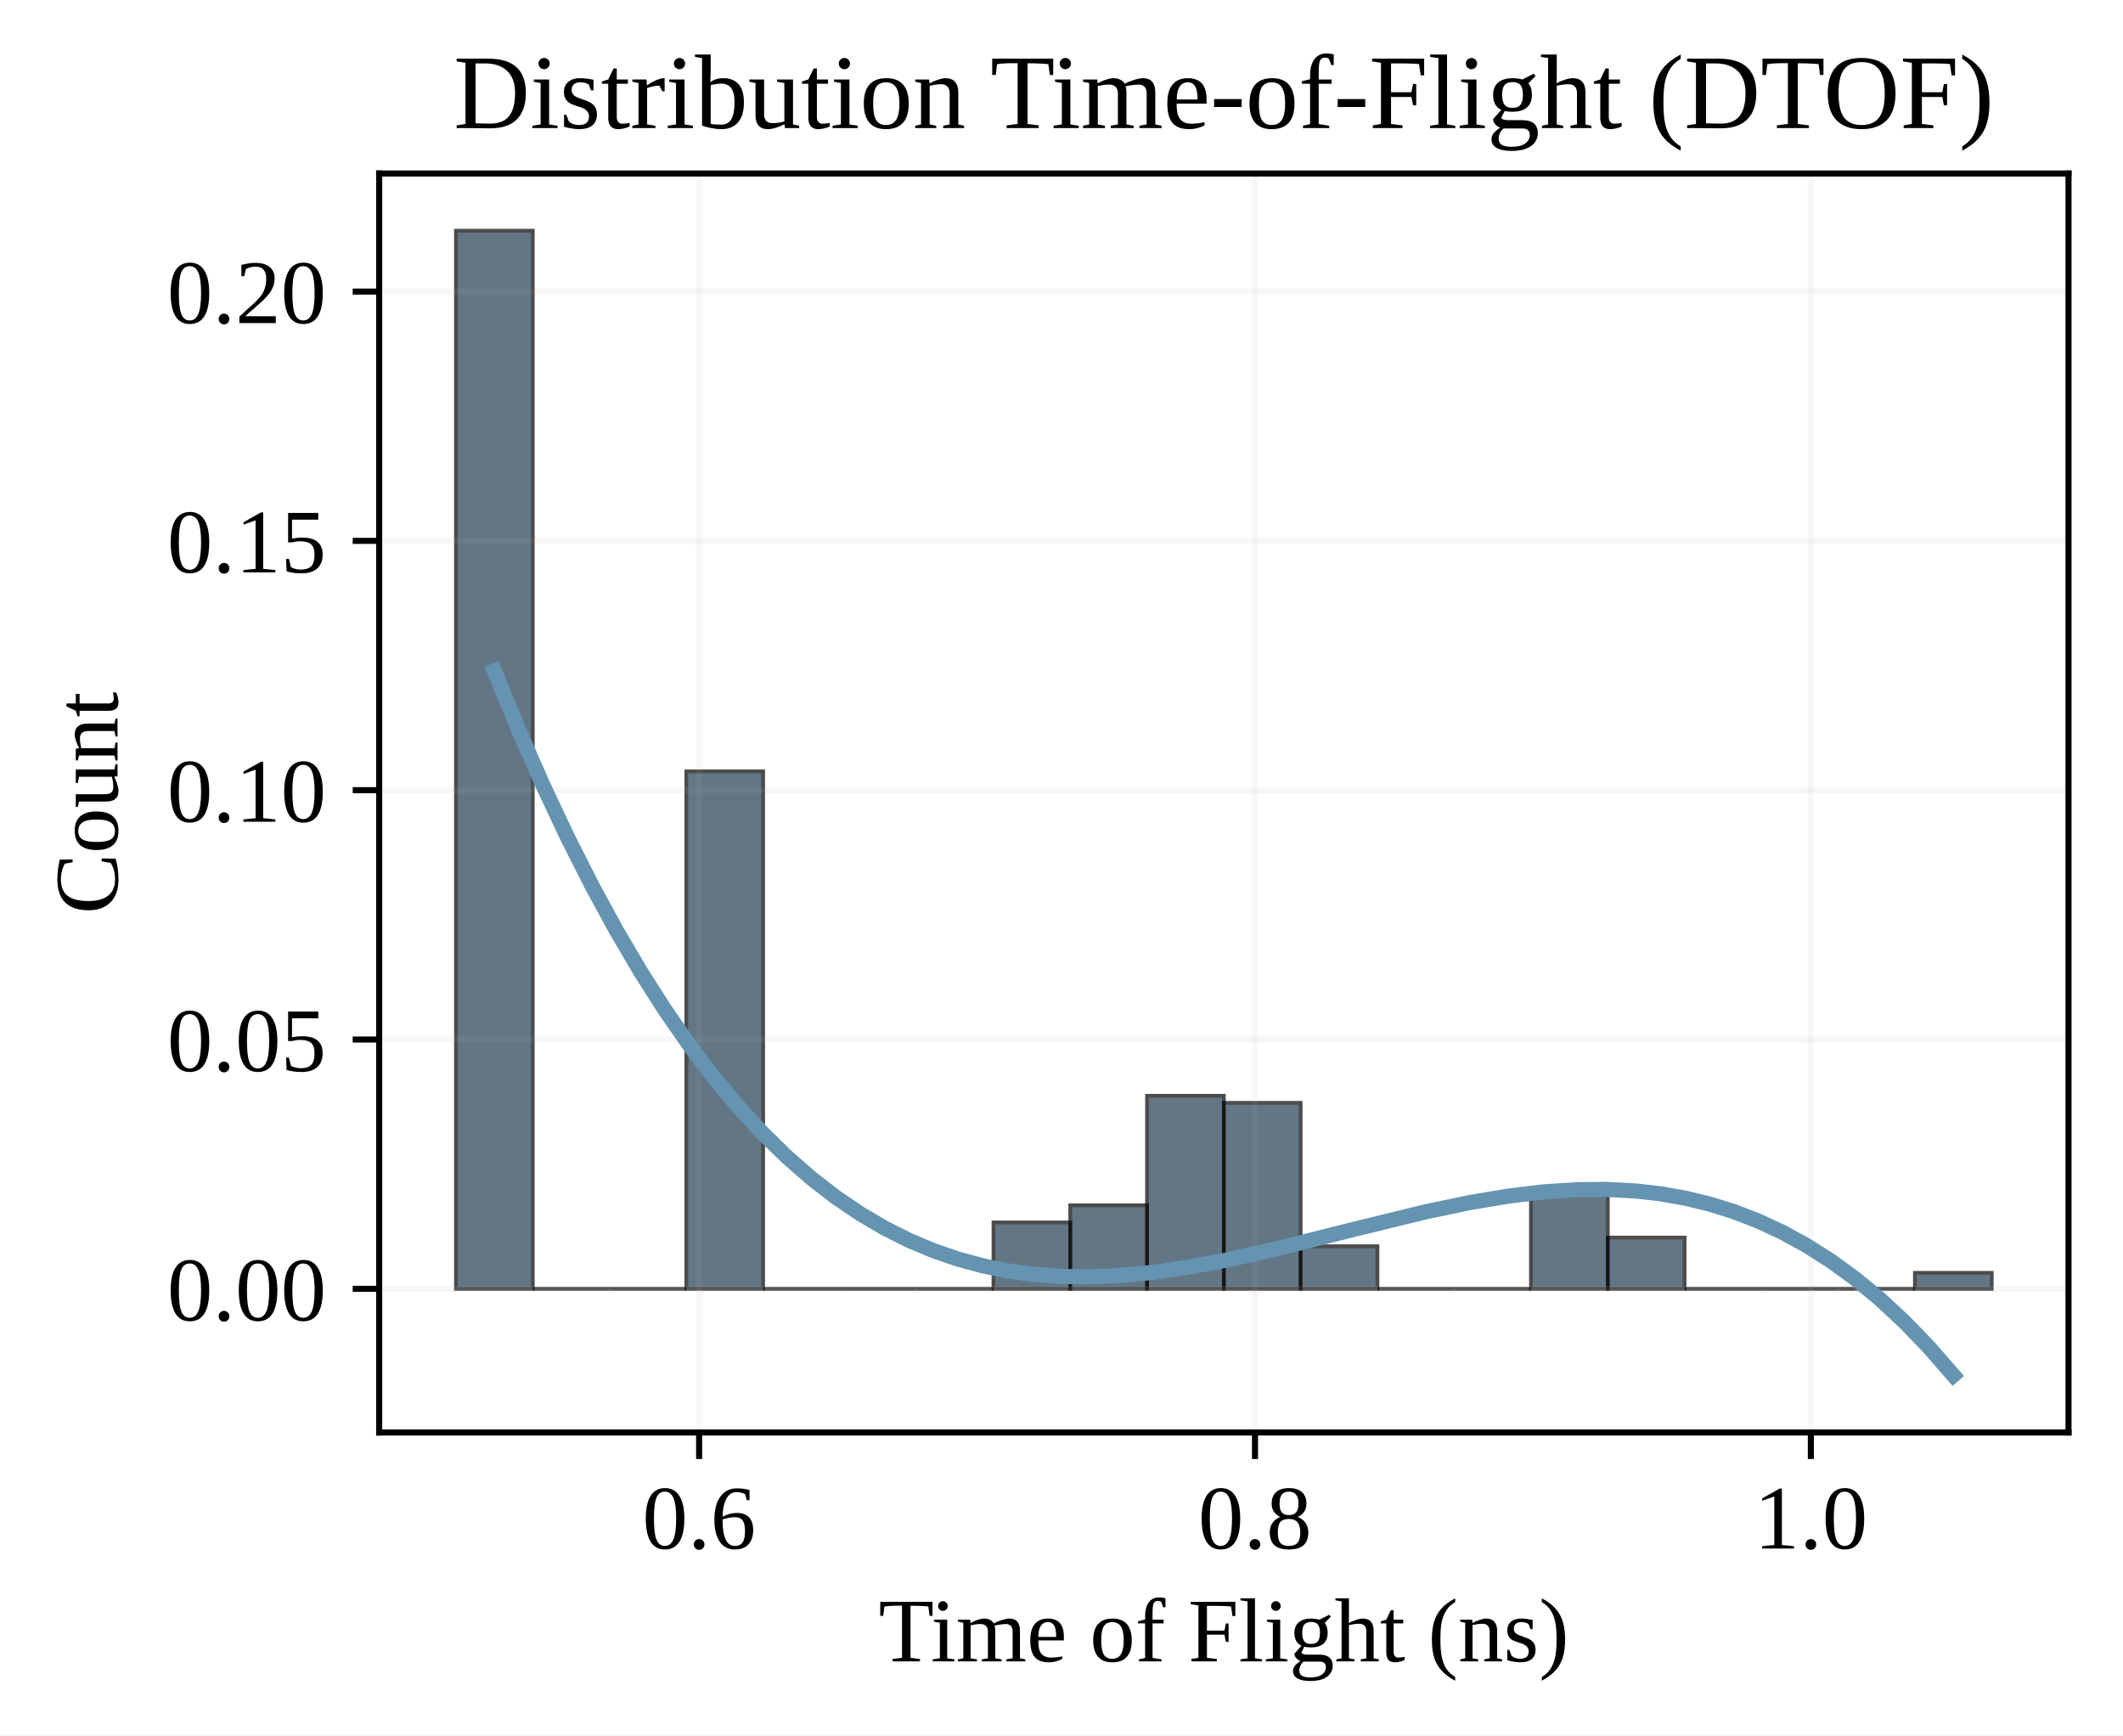
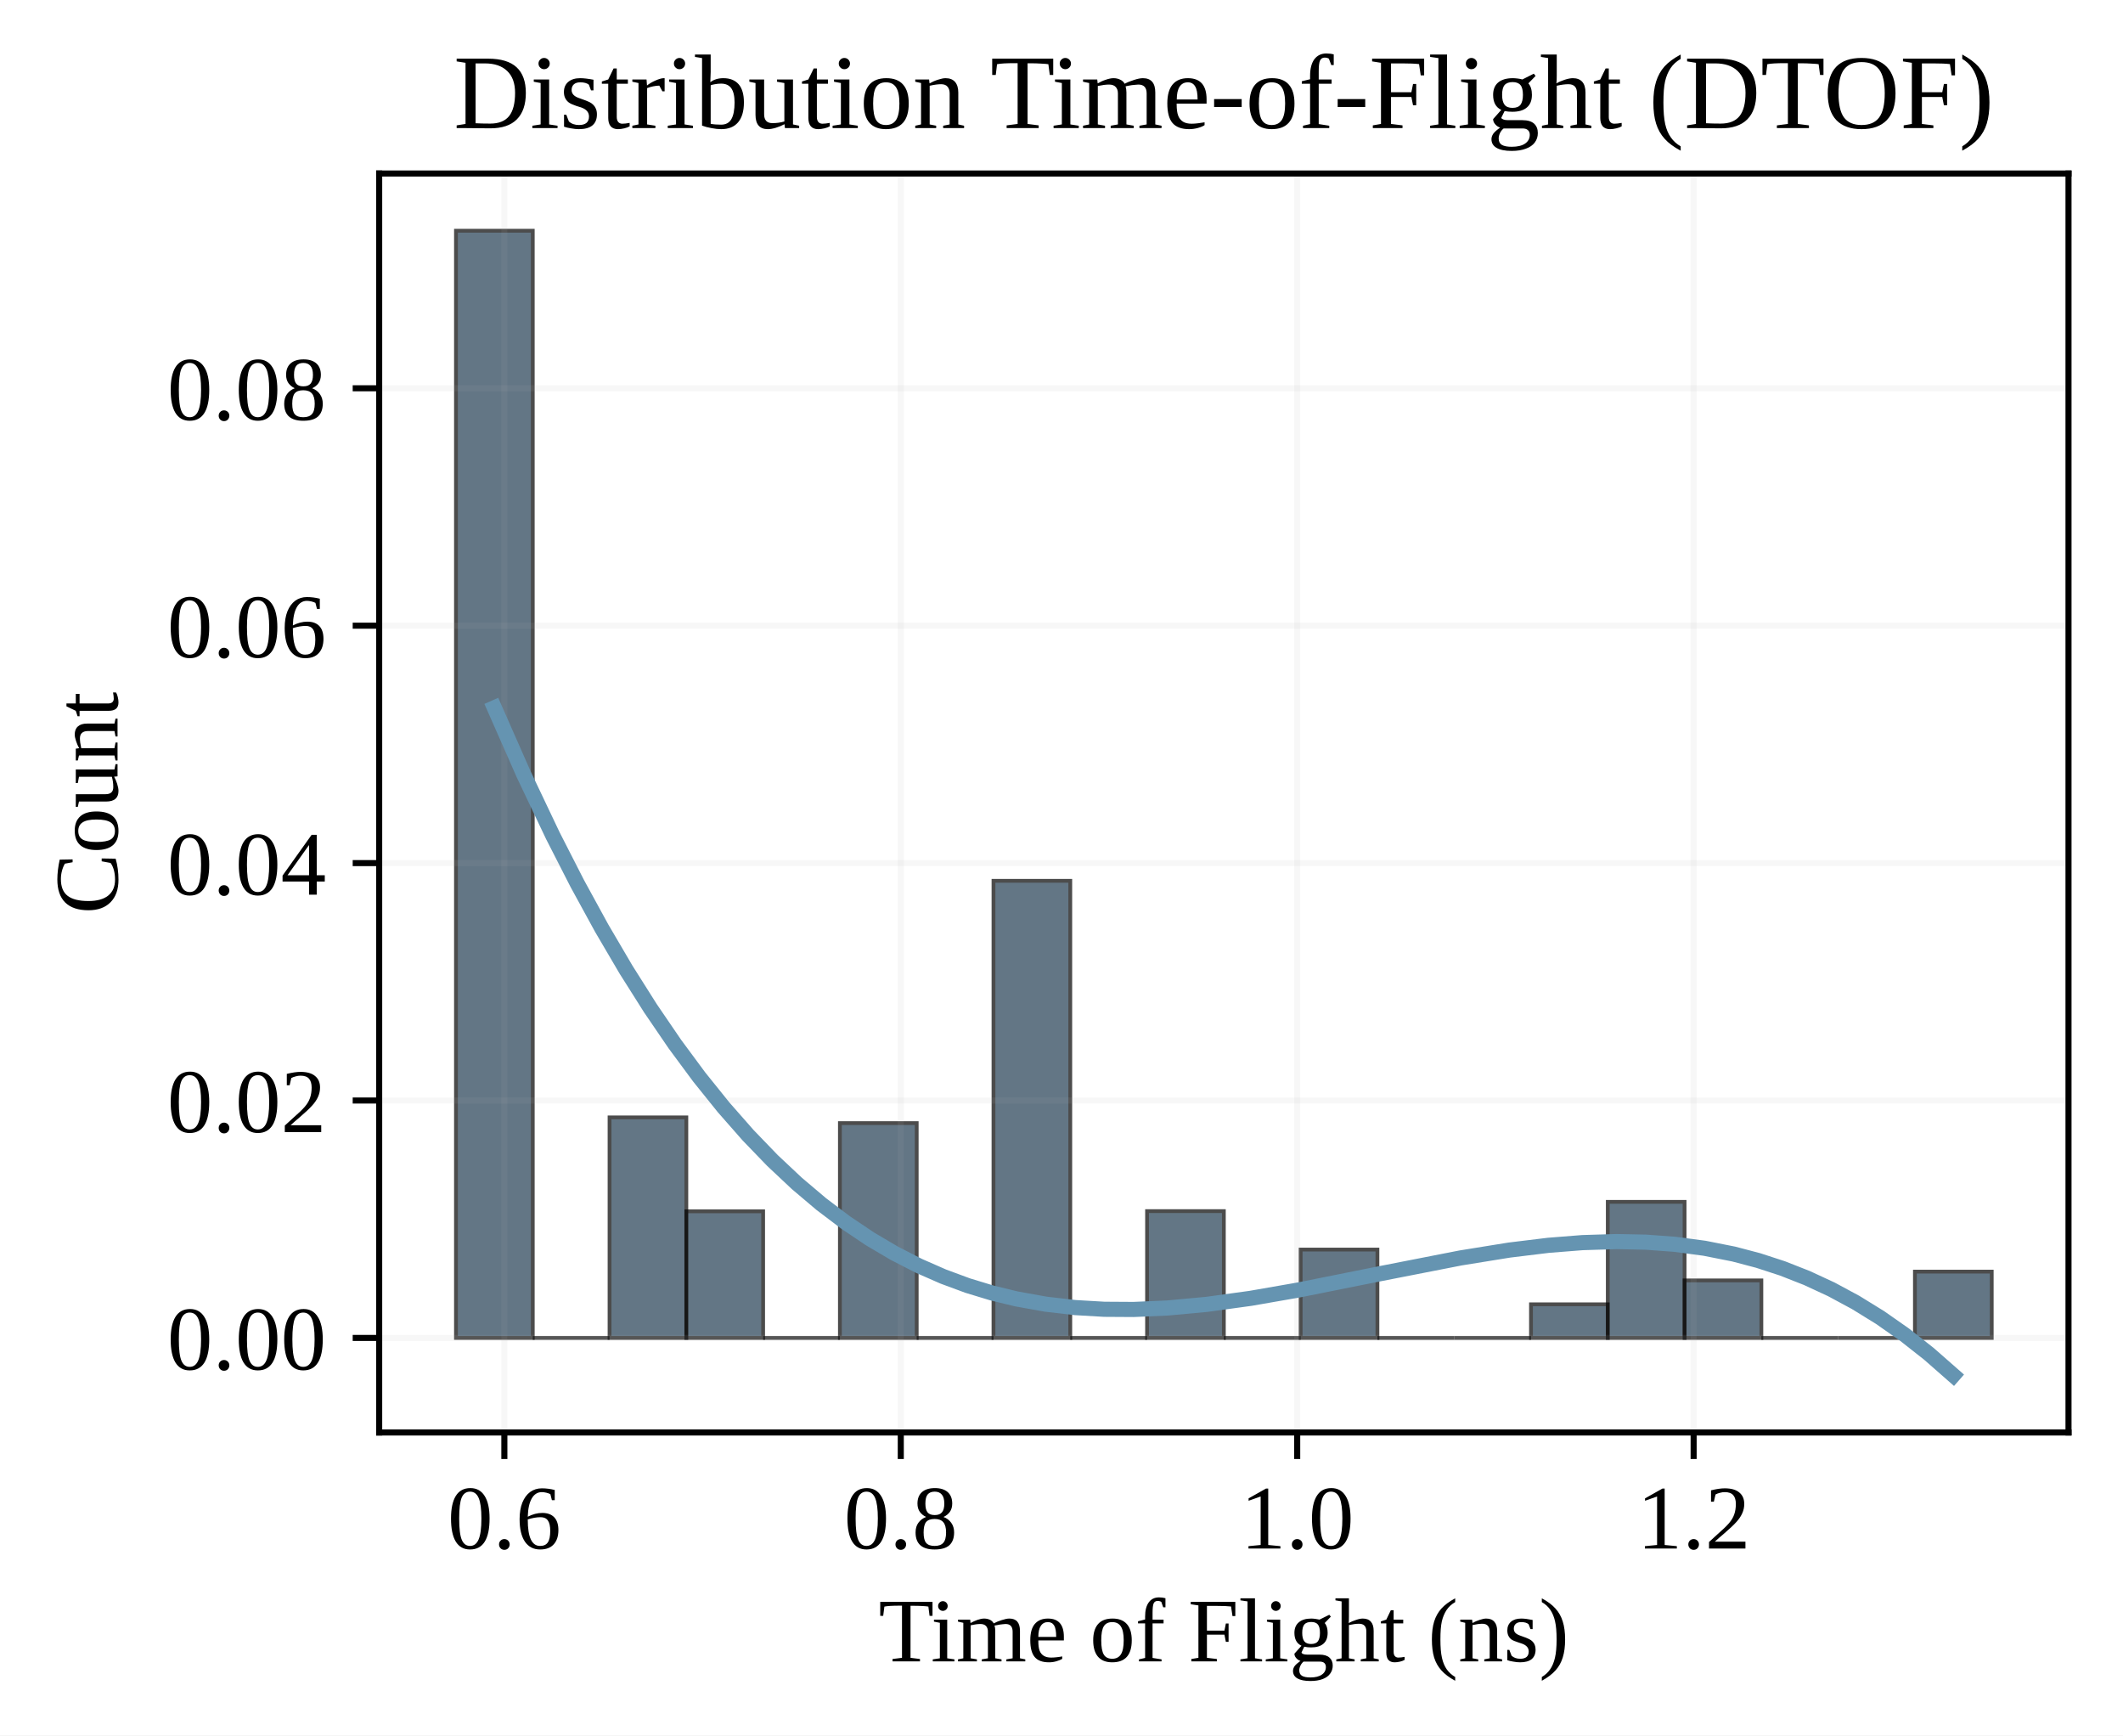
<svg xmlns="http://www.w3.org/2000/svg" xmlns:xlink="http://www.w3.org/1999/xlink" width="280.499pt" height="229.262pt" viewBox="0 0 280.499 229.262" version="1.1">
  <defs>
    <style type="text/css">*{stroke-linejoin: round; stroke-linecap: butt}</style>
  </defs>
  <g id="figure_1">
    <g id="patch_1">
      <path d="M 0 229.262  L 280.499 229.262  L 280.499 0  L 0 0  z " style="fill: #ffffff" />
    </g>
    <g id="axes_1">
      <g id="patch_2">
        <path d="M 50.099 189.241  L 273.299 189.241  L 273.299 22.921  L 50.099 22.921  z " style="fill: #ffffff" />
      </g>
      <g id="patch_3">
-         <path d="M 60.245 170.263  L 70.39 170.263  L 70.39 30.481  L 60.245 30.481  z " clip-path="url(#pc55b64d7fb)" style="fill: #213c51; opacity: 0.7; stroke: #000000; stroke-width: 0.5; stroke-linejoin: miter" />
+         <path d="M 60.245 176.75  L 70.39 176.75  L 70.39 30.481  L 60.245 30.481  z " clip-path="url(#p711a093906)" style="fill: #213c51; opacity: 0.7; stroke: #000000; stroke-width: 0.5; stroke-linejoin: miter" />
      </g>
      <g id="patch_4">
-         <path d="M 70.39 170.263  L 80.536 170.263  L 80.536 170.263  L 70.39 170.263  z " clip-path="url(#pc55b64d7fb)" style="fill: #213c51; opacity: 0.7; stroke: #000000; stroke-width: 0.5; stroke-linejoin: miter" />
+         <path d="M 70.39 176.75  L 80.536 176.75  L 80.536 176.75  L 70.39 176.75  z " clip-path="url(#p711a093906)" style="fill: #213c51; opacity: 0.7; stroke: #000000; stroke-width: 0.5; stroke-linejoin: miter" />
      </g>
      <g id="patch_5">
-         <path d="M 80.536 170.263  L 90.681 170.263  L 90.681 170.263  L 80.536 170.263  z " clip-path="url(#pc55b64d7fb)" style="fill: #213c51; opacity: 0.7; stroke: #000000; stroke-width: 0.5; stroke-linejoin: miter" />
+         <path d="M 80.536 176.75  L 90.681 176.75  L 90.681 147.613  L 80.536 147.613  z " clip-path="url(#p711a093906)" style="fill: #213c51; opacity: 0.7; stroke: #000000; stroke-width: 0.5; stroke-linejoin: miter" />
      </g>
      <g id="patch_6">
-         <path d="M 90.681 170.263  L 100.827 170.263  L 100.827 101.902  L 90.681 101.902  z " clip-path="url(#pc55b64d7fb)" style="fill: #213c51; opacity: 0.7; stroke: #000000; stroke-width: 0.5; stroke-linejoin: miter" />
+         <path d="M 90.681 176.75  L 100.827 176.75  L 100.827 160.023  L 90.681 160.023  z " clip-path="url(#p711a093906)" style="fill: #213c51; opacity: 0.7; stroke: #000000; stroke-width: 0.5; stroke-linejoin: miter" />
      </g>
      <g id="patch_7">
-         <path d="M 100.827 170.263  L 110.972 170.263  L 110.972 170.263  L 100.827 170.263  z " clip-path="url(#pc55b64d7fb)" style="fill: #213c51; opacity: 0.7; stroke: #000000; stroke-width: 0.5; stroke-linejoin: miter" />
+         <path d="M 100.827 176.75  L 110.972 176.75  L 110.972 176.75  L 100.827 176.75  z " clip-path="url(#p711a093906)" style="fill: #213c51; opacity: 0.7; stroke: #000000; stroke-width: 0.5; stroke-linejoin: miter" />
      </g>
      <g id="patch_8">
-         <path d="M 110.972 170.263  L 121.118 170.263  L 121.118 170.263  L 110.972 170.263  z " clip-path="url(#pc55b64d7fb)" style="fill: #213c51; opacity: 0.7; stroke: #000000; stroke-width: 0.5; stroke-linejoin: miter" />
+         <path d="M 110.972 176.75  L 121.118 176.75  L 121.118 148.369  L 110.972 148.369  z " clip-path="url(#p711a093906)" style="fill: #213c51; opacity: 0.7; stroke: #000000; stroke-width: 0.5; stroke-linejoin: miter" />
      </g>
      <g id="patch_9">
-         <path d="M 121.118 170.263  L 131.263 170.263  L 131.263 170.263  L 121.118 170.263  z " clip-path="url(#pc55b64d7fb)" style="fill: #213c51; opacity: 0.7; stroke: #000000; stroke-width: 0.5; stroke-linejoin: miter" />
+         <path d="M 121.118 176.75  L 131.263 176.75  L 131.263 176.75  L 121.118 176.75  z " clip-path="url(#p711a093906)" style="fill: #213c51; opacity: 0.7; stroke: #000000; stroke-width: 0.5; stroke-linejoin: miter" />
      </g>
      <g id="patch_10">
-         <path d="M 131.263 170.263  L 141.408 170.263  L 141.408 161.492  L 131.263 161.492  z " clip-path="url(#pc55b64d7fb)" style="fill: #213c51; opacity: 0.7; stroke: #000000; stroke-width: 0.5; stroke-linejoin: miter" />
+         <path d="M 131.263 176.75  L 141.408 176.75  L 141.408 116.36  L 131.263 116.36  z " clip-path="url(#p711a093906)" style="fill: #213c51; opacity: 0.7; stroke: #000000; stroke-width: 0.5; stroke-linejoin: miter" />
      </g>
      <g id="patch_11">
-         <path d="M 141.408 170.263  L 151.554 170.263  L 151.554 159.225  L 141.408 159.225  z " clip-path="url(#pc55b64d7fb)" style="fill: #213c51; opacity: 0.7; stroke: #000000; stroke-width: 0.5; stroke-linejoin: miter" />
+         <path d="M 141.408 176.75  L 151.554 176.75  L 151.554 176.75  L 141.408 176.75  z " clip-path="url(#p711a093906)" style="fill: #213c51; opacity: 0.7; stroke: #000000; stroke-width: 0.5; stroke-linejoin: miter" />
      </g>
      <g id="patch_12">
-         <path d="M 151.554 170.263  L 161.699 170.263  L 161.699 144.761  L 151.554 144.761  z " clip-path="url(#pc55b64d7fb)" style="fill: #213c51; opacity: 0.7; stroke: #000000; stroke-width: 0.5; stroke-linejoin: miter" />
+         <path d="M 151.554 176.75  L 161.699 176.75  L 161.699 159.996  L 151.554 159.996  z " clip-path="url(#p711a093906)" style="fill: #213c51; opacity: 0.7; stroke: #000000; stroke-width: 0.5; stroke-linejoin: miter" />
      </g>
      <g id="patch_13">
-         <path d="M 161.699 170.263  L 171.845 170.263  L 171.845 145.694  L 161.699 145.694  z " clip-path="url(#pc55b64d7fb)" style="fill: #213c51; opacity: 0.7; stroke: #000000; stroke-width: 0.5; stroke-linejoin: miter" />
+         <path d="M 161.699 176.75  L 171.845 176.75  L 171.845 176.75  L 161.699 176.75  z " clip-path="url(#p711a093906)" style="fill: #213c51; opacity: 0.7; stroke: #000000; stroke-width: 0.5; stroke-linejoin: miter" />
      </g>
      <g id="patch_14">
-         <path d="M 171.845 170.263  L 181.99 170.263  L 181.99 164.637  L 171.845 164.637  z " clip-path="url(#pc55b64d7fb)" style="fill: #213c51; opacity: 0.7; stroke: #000000; stroke-width: 0.5; stroke-linejoin: miter" />
+         <path d="M 171.845 176.75  L 181.99 176.75  L 181.99 165.076  L 171.845 165.076  z " clip-path="url(#p711a093906)" style="fill: #213c51; opacity: 0.7; stroke: #000000; stroke-width: 0.5; stroke-linejoin: miter" />
      </g>
      <g id="patch_15">
-         <path d="M 181.99 170.263  L 192.136 170.263  L 192.136 170.263  L 181.99 170.263  z " clip-path="url(#pc55b64d7fb)" style="fill: #213c51; opacity: 0.7; stroke: #000000; stroke-width: 0.5; stroke-linejoin: miter" />
+         <path d="M 181.99 176.75  L 192.136 176.75  L 192.136 176.75  L 181.99 176.75  z " clip-path="url(#p711a093906)" style="fill: #213c51; opacity: 0.7; stroke: #000000; stroke-width: 0.5; stroke-linejoin: miter" />
      </g>
      <g id="patch_16">
-         <path d="M 192.136 170.263  L 202.281 170.263  L 202.281 170.263  L 192.136 170.263  z " clip-path="url(#pc55b64d7fb)" style="fill: #213c51; opacity: 0.7; stroke: #000000; stroke-width: 0.5; stroke-linejoin: miter" />
+         <path d="M 192.136 176.75  L 202.281 176.75  L 202.281 176.75  L 192.136 176.75  z " clip-path="url(#p711a093906)" style="fill: #213c51; opacity: 0.7; stroke: #000000; stroke-width: 0.5; stroke-linejoin: miter" />
      </g>
      <g id="patch_17">
-         <path d="M 202.281 170.263  L 212.427 170.263  L 212.427 156.959  L 202.281 156.959  z " clip-path="url(#pc55b64d7fb)" style="fill: #213c51; opacity: 0.7; stroke: #000000; stroke-width: 0.5; stroke-linejoin: miter" />
+         <path d="M 202.281 176.75  L 212.427 176.75  L 212.427 172.307  L 202.281 172.307  z " clip-path="url(#p711a093906)" style="fill: #213c51; opacity: 0.7; stroke: #000000; stroke-width: 0.5; stroke-linejoin: miter" />
      </g>
      <g id="patch_18">
-         <path d="M 212.427 170.263  L 222.572 170.263  L 222.572 163.491  L 212.427 163.491  z " clip-path="url(#pc55b64d7fb)" style="fill: #213c51; opacity: 0.7; stroke: #000000; stroke-width: 0.5; stroke-linejoin: miter" />
+         <path d="M 212.427 176.75  L 222.572 176.75  L 222.572 158.773  L 212.427 158.773  z " clip-path="url(#p711a093906)" style="fill: #213c51; opacity: 0.7; stroke: #000000; stroke-width: 0.5; stroke-linejoin: miter" />
      </g>
      <g id="patch_19">
-         <path d="M 222.572 170.263  L 232.718 170.263  L 232.718 170.263  L 222.572 170.263  z " clip-path="url(#pc55b64d7fb)" style="fill: #213c51; opacity: 0.7; stroke: #000000; stroke-width: 0.5; stroke-linejoin: miter" />
+         <path d="M 222.572 176.75  L 232.718 176.75  L 232.718 169.15  L 222.572 169.15  z " clip-path="url(#p711a093906)" style="fill: #213c51; opacity: 0.7; stroke: #000000; stroke-width: 0.5; stroke-linejoin: miter" />
      </g>
      <g id="patch_20">
-         <path d="M 232.718 170.263  L 242.863 170.263  L 242.863 170.263  L 232.718 170.263  z " clip-path="url(#pc55b64d7fb)" style="fill: #213c51; opacity: 0.7; stroke: #000000; stroke-width: 0.5; stroke-linejoin: miter" />
+         <path d="M 232.718 176.75  L 242.863 176.75  L 242.863 176.75  L 232.718 176.75  z " clip-path="url(#p711a093906)" style="fill: #213c51; opacity: 0.7; stroke: #000000; stroke-width: 0.5; stroke-linejoin: miter" />
      </g>
      <g id="patch_21">
-         <path d="M 242.863 170.263  L 253.009 170.263  L 253.009 170.263  L 242.863 170.263  z " clip-path="url(#pc55b64d7fb)" style="fill: #213c51; opacity: 0.7; stroke: #000000; stroke-width: 0.5; stroke-linejoin: miter" />
+         <path d="M 242.863 176.75  L 253.008 176.75  L 253.008 176.75  L 242.863 176.75  z " clip-path="url(#p711a093906)" style="fill: #213c51; opacity: 0.7; stroke: #000000; stroke-width: 0.5; stroke-linejoin: miter" />
      </g>
      <g id="patch_22">
-         <path d="M 253.008 170.263  L 263.154 170.263  L 263.154 168.149  L 253.008 168.149  z " clip-path="url(#pc55b64d7fb)" style="fill: #213c51; opacity: 0.7; stroke: #000000; stroke-width: 0.5; stroke-linejoin: miter" />
+         <path d="M 253.008 176.75  L 263.154 176.75  L 263.154 167.989  L 253.008 167.989  z " clip-path="url(#p711a093906)" style="fill: #213c51; opacity: 0.7; stroke: #000000; stroke-width: 0.5; stroke-linejoin: miter" />
      </g>
      <g id="matplotlib.axis_1">
        <g id="xtick_1">
          <g id="line2d_1">
-             <path d="M 92.372 189.241  L 92.372 22.921  " clip-path="url(#pc55b64d7fb)" style="fill: none; stroke: #b0b0b0; stroke-opacity: 0.1; stroke-width: 0.8; stroke-linecap: square" />
+             <path d="M 66.638 189.241  L 66.638 22.921  " clip-path="url(#p711a093906)" style="fill: none; stroke: #b0b0b0; stroke-opacity: 0.1; stroke-width: 0.8; stroke-linecap: square" />
          </g>
          <g id="line2d_2">
            <defs>
-               <path id="mf71edc2c0a" d="M 0 0  L 0 3.5  " style="stroke: #000000; stroke-width: 0.8" />
+               <path id="mbfca05fbd4" d="M 0 0  L 0 3.5  " style="stroke: #000000; stroke-width: 0.8" />
            </defs>
            <g>
-               <use xlink:href="#mf71edc2c0a" x="92.372" y="189.241" style="stroke: #000000; stroke-width: 0.8" />
+               <use xlink:href="#mbfca05fbd4" x="66.638" y="189.241" style="stroke: #000000; stroke-width: 0.8" />
            </g>
          </g>
          <g id="text_1">
-             <text style="font: 12px 'Times New Roman', 'Times', serif; text-anchor: middle" x="92.372" y="204.574" transform="rotate(-0 92.3716 204.5737)">0.6</text>
+             <text style="font: 12px 'Times New Roman', 'Times', serif; text-anchor: middle" x="66.638" y="204.574" transform="rotate(-0 66.63846 204.5737)">0.6</text>
          </g>
        </g>
        <g id="xtick_2">
          <g id="line2d_3">
-             <path d="M 165.814 189.241  L 165.814 22.921  " clip-path="url(#pc55b64d7fb)" style="fill: none; stroke: #b0b0b0; stroke-opacity: 0.1; stroke-width: 0.8; stroke-linecap: square" />
+             <path d="M 119.015 189.241  L 119.015 22.921  " clip-path="url(#p711a093906)" style="fill: none; stroke: #b0b0b0; stroke-opacity: 0.1; stroke-width: 0.8; stroke-linecap: square" />
          </g>
          <g id="line2d_4">
            <g>
-               <use xlink:href="#mf71edc2c0a" x="165.814" y="189.241" style="stroke: #000000; stroke-width: 0.8" />
+               <use xlink:href="#mbfca05fbd4" x="119.015" y="189.241" style="stroke: #000000; stroke-width: 0.8" />
            </g>
          </g>
          <g id="text_2">
-             <text style="font: 12px 'Times New Roman', 'Times', serif; text-anchor: middle" x="165.814" y="204.574" transform="rotate(-0 165.8141 204.5737)">0.8</text>
+             <text style="font: 12px 'Times New Roman', 'Times', serif; text-anchor: middle" x="119.015" y="204.574" transform="rotate(-0 119.0154 204.5737)">0.8</text>
          </g>
        </g>
        <g id="xtick_3">
          <g id="line2d_5">
-             <path d="M 239.257 189.241  L 239.257 22.921  " clip-path="url(#pc55b64d7fb)" style="fill: none; stroke: #b0b0b0; stroke-opacity: 0.1; stroke-width: 0.8; stroke-linecap: square" />
+             <path d="M 171.392 189.241  L 171.392 22.921  " clip-path="url(#p711a093906)" style="fill: none; stroke: #b0b0b0; stroke-opacity: 0.1; stroke-width: 0.8; stroke-linecap: square" />
          </g>
          <g id="line2d_6">
            <g>
-               <use xlink:href="#mf71edc2c0a" x="239.257" y="189.241" style="stroke: #000000; stroke-width: 0.8" />
+               <use xlink:href="#mbfca05fbd4" x="171.392" y="189.241" style="stroke: #000000; stroke-width: 0.8" />
            </g>
          </g>
          <g id="text_3">
-             <text style="font: 12px 'Times New Roman', 'Times', serif; text-anchor: middle" x="239.257" y="204.574" transform="rotate(-0 239.2565 204.5737)">1.0</text>
-           </g>
-         </g>
-         <g id="text_4">
+             <text style="font: 12px 'Times New Roman', 'Times', serif; text-anchor: middle" x="171.392" y="204.574" transform="rotate(-0 171.3924 204.5737)">1.0</text>
+           </g>
+         </g>
+         <g id="xtick_4">
+           <g id="line2d_7">
+             <path d="M 223.769 189.241  L 223.769 22.921  " clip-path="url(#p711a093906)" style="fill: none; stroke: #b0b0b0; stroke-opacity: 0.1; stroke-width: 0.8; stroke-linecap: square" />
+           </g>
+           <g id="line2d_8">
+             <g>
+               <use xlink:href="#mbfca05fbd4" x="223.769" y="189.241" style="stroke: #000000; stroke-width: 0.8" />
+             </g>
+           </g>
+           <g id="text_4">
+             <text style="font: 12px 'Times New Roman', 'Times', serif; text-anchor: middle" x="223.769" y="204.574" transform="rotate(-0 223.7693 204.5737)">1.2</text>
+           </g>
+         </g>
+         <g id="text_5">
          <text style="font: 12px 'Times New Roman', 'Times', serif; text-anchor: middle" x="161.699" y="219.473" transform="rotate(-0 161.6994 219.4731)">Time of Flight (ns)</text>
        </g>
      </g>
      <g id="matplotlib.axis_2">
        <g id="ytick_1">
-           <g id="line2d_7">
-             <path d="M 50.099 170.263  L 273.299 170.263  " clip-path="url(#pc55b64d7fb)" style="fill: none; stroke: #b0b0b0; stroke-opacity: 0.1; stroke-width: 0.8; stroke-linecap: square" />
-           </g>
-           <g id="line2d_8">
+           <g id="line2d_9">
+             <path d="M 50.099 176.75  L 273.299 176.75  " clip-path="url(#p711a093906)" style="fill: none; stroke: #b0b0b0; stroke-opacity: 0.1; stroke-width: 0.8; stroke-linecap: square" />
+           </g>
+           <g id="line2d_10">
            <defs>
-               <path id="madc58331b1" d="M 0 0  L -3.5 0  " style="stroke: #000000; stroke-width: 0.8" />
+               <path id="ma325c2ba21" d="M 0 0  L -3.5 0  " style="stroke: #000000; stroke-width: 0.8" />
            </defs>
            <g>
-               <use xlink:href="#madc58331b1" x="50.099" y="170.263" style="stroke: #000000; stroke-width: 0.8" />
-             </g>
-           </g>
-           <g id="text_5">
-             <text style="font: 12px 'Times New Roman', 'Times', serif; text-anchor: end" x="43.099" y="174.43" transform="rotate(-0 43.09938 174.4298)">0.00</text>
+               <use xlink:href="#ma325c2ba21" x="50.099" y="176.75" style="stroke: #000000; stroke-width: 0.8" />
+             </g>
+           </g>
+           <g id="text_6">
+             <text style="font: 12px 'Times New Roman', 'Times', serif; text-anchor: end" x="43.099" y="180.916" transform="rotate(-0 43.09938 180.9162)">0.00</text>
          </g>
        </g>
        <g id="ytick_2">
-           <g id="line2d_9">
-             <path d="M 50.099 137.327  L 273.299 137.327  " clip-path="url(#pc55b64d7fb)" style="fill: none; stroke: #b0b0b0; stroke-opacity: 0.1; stroke-width: 0.8; stroke-linecap: square" />
-           </g>
-           <g id="line2d_10">
-             <g>
-               <use xlink:href="#madc58331b1" x="50.099" y="137.327" style="stroke: #000000; stroke-width: 0.8" />
-             </g>
-           </g>
-           <g id="text_6">
-             <text style="font: 12px 'Times New Roman', 'Times', serif; text-anchor: end" x="43.099" y="141.493" transform="rotate(-0 43.09938 141.4932)">0.05</text>
+           <g id="line2d_11">
+             <path d="M 50.099 145.387  L 273.299 145.387  " clip-path="url(#p711a093906)" style="fill: none; stroke: #b0b0b0; stroke-opacity: 0.1; stroke-width: 0.8; stroke-linecap: square" />
+           </g>
+           <g id="line2d_12">
+             <g>
+               <use xlink:href="#ma325c2ba21" x="50.099" y="145.387" style="stroke: #000000; stroke-width: 0.8" />
+             </g>
+           </g>
+           <g id="text_7">
+             <text style="font: 12px 'Times New Roman', 'Times', serif; text-anchor: end" x="43.099" y="149.553" transform="rotate(-0 43.09938 149.5529)">0.02</text>
          </g>
        </g>
        <g id="ytick_3">
-           <g id="line2d_11">
-             <path d="M 50.099 104.39  L 273.299 104.39  " clip-path="url(#pc55b64d7fb)" style="fill: none; stroke: #b0b0b0; stroke-opacity: 0.1; stroke-width: 0.8; stroke-linecap: square" />
-           </g>
-           <g id="line2d_12">
-             <g>
-               <use xlink:href="#madc58331b1" x="50.099" y="104.39" style="stroke: #000000; stroke-width: 0.8" />
-             </g>
-           </g>
-           <g id="text_7">
-             <text style="font: 12px 'Times New Roman', 'Times', serif; text-anchor: end" x="43.099" y="108.557" transform="rotate(-0 43.09938 108.5566)">0.10</text>
+           <g id="line2d_13">
+             <path d="M 50.099 114.023  L 273.299 114.023  " clip-path="url(#p711a093906)" style="fill: none; stroke: #b0b0b0; stroke-opacity: 0.1; stroke-width: 0.8; stroke-linecap: square" />
+           </g>
+           <g id="line2d_14">
+             <g>
+               <use xlink:href="#ma325c2ba21" x="50.099" y="114.023" style="stroke: #000000; stroke-width: 0.8" />
+             </g>
+           </g>
+           <g id="text_8">
+             <text style="font: 12px 'Times New Roman', 'Times', serif; text-anchor: end" x="43.099" y="118.19" transform="rotate(-0 43.09938 118.1895)">0.04</text>
          </g>
        </g>
        <g id="ytick_4">
-           <g id="line2d_13">
-             <path d="M 50.099 71.454  L 273.299 71.454  " clip-path="url(#pc55b64d7fb)" style="fill: none; stroke: #b0b0b0; stroke-opacity: 0.1; stroke-width: 0.8; stroke-linecap: square" />
-           </g>
-           <g id="line2d_14">
-             <g>
-               <use xlink:href="#madc58331b1" x="50.099" y="71.454" style="stroke: #000000; stroke-width: 0.8" />
-             </g>
-           </g>
-           <g id="text_8">
-             <text style="font: 12px 'Times New Roman', 'Times', serif; text-anchor: end" x="43.099" y="75.62" transform="rotate(-0 43.09938 75.62001)">0.15</text>
+           <g id="line2d_15">
+             <path d="M 50.099 82.66  L 273.299 82.66  " clip-path="url(#p711a093906)" style="fill: none; stroke: #b0b0b0; stroke-opacity: 0.1; stroke-width: 0.8; stroke-linecap: square" />
+           </g>
+           <g id="line2d_16">
+             <g>
+               <use xlink:href="#ma325c2ba21" x="50.099" y="82.66" style="stroke: #000000; stroke-width: 0.8" />
+             </g>
+           </g>
+           <g id="text_9">
+             <text style="font: 12px 'Times New Roman', 'Times', serif; text-anchor: end" x="43.099" y="86.826" transform="rotate(-0 43.09938 86.82618)">0.06</text>
          </g>
        </g>
        <g id="ytick_5">
-           <g id="line2d_15">
-             <path d="M 50.099 38.517  L 273.299 38.517  " clip-path="url(#pc55b64d7fb)" style="fill: none; stroke: #b0b0b0; stroke-opacity: 0.1; stroke-width: 0.8; stroke-linecap: square" />
-           </g>
-           <g id="line2d_16">
-             <g>
-               <use xlink:href="#madc58331b1" x="50.099" y="38.517" style="stroke: #000000; stroke-width: 0.8" />
-             </g>
-           </g>
-           <g id="text_9">
-             <text style="font: 12px 'Times New Roman', 'Times', serif; text-anchor: end" x="43.099" y="42.683" transform="rotate(-0 43.09938 42.68343)">0.20</text>
-           </g>
-         </g>
-         <g id="text_10">
+           <g id="line2d_17">
+             <path d="M 50.099 51.297  L 273.299 51.297  " clip-path="url(#p711a093906)" style="fill: none; stroke: #b0b0b0; stroke-opacity: 0.1; stroke-width: 0.8; stroke-linecap: square" />
+           </g>
+           <g id="line2d_18">
+             <g>
+               <use xlink:href="#ma325c2ba21" x="50.099" y="51.297" style="stroke: #000000; stroke-width: 0.8" />
+             </g>
+           </g>
+           <g id="text_10">
+             <text style="font: 12px 'Times New Roman', 'Times', serif; text-anchor: end" x="43.099" y="55.463" transform="rotate(-0 43.09938 55.46285)">0.08</text>
+           </g>
+         </g>
+         <g id="text_11">
          <text style="font: 12px 'Times New Roman', 'Times', serif; text-anchor: middle" x="15.533" y="106.081" transform="rotate(-90 15.5325 106.0812)">Count</text>
        </g>
      </g>
-       <g id="line2d_17">
-         <path d="M 65.318 88.623  L 68.541 96.452  L 71.764 103.782  L 74.988 110.626  L 78.211 117.001  L 81.435 122.921  L 84.658 128.4  L 87.882 133.454  L 91.105 138.097  L 94.329 142.345  L 97.552 146.212  L 100.776 149.712  L 103.999 152.862  L 107.223 155.676  L 110.446 158.168  L 113.67 160.354  L 116.893 162.248  L 120.117 163.865  L 123.34 165.221  L 126.564 166.329  L 129.787 167.205  L 133.01 167.864  L 136.234 168.321  L 140.102 168.622  L 143.97 168.679  L 147.838 168.517  L 152.351 168.086  L 156.864 167.432  L 162.022 166.466  L 168.469 165.018  L 178.784 162.427  L 188.454 160.067  L 194.256 158.856  L 199.414 157.993  L 203.927 157.454  L 208.44 157.159  L 212.308 157.132  L 216.176 157.339  L 219.4 157.709  L 222.623 158.276  L 225.846 159.053  L 229.07 160.056  L 232.293 161.299  L 235.517 162.797  L 238.74 164.566  L 241.964 166.619  L 245.187 168.972  L 248.411 171.64  L 251.634 174.638  L 254.858 177.98  L 258.081 181.681  L 258.081 181.681  " clip-path="url(#pc55b64d7fb)" style="fill: none; stroke: #6594b1; stroke-width: 2; stroke-linecap: square" />
+       <g id="line2d_19">
+         <path d="M 65.318 93.502  L 69.186 102.279  L 73.054 110.418  L 76.277 116.727  L 79.501 122.621  L 82.724 128.112  L 85.948 133.213  L 89.171 137.937  L 92.395 142.295  L 95.618 146.302  L 98.842 149.97  L 102.065 153.312  L 105.289 156.34  L 108.512 159.067  L 111.736 161.507  L 114.959 163.671  L 118.183 165.573  L 121.406 167.226  L 124.629 168.641  L 127.853 169.833  L 131.076 170.813  L 134.3 171.595  L 138.168 172.289  L 142.036 172.738  L 145.904 172.964  L 149.773 172.988  L 154.285 172.792  L 159.443 172.315  L 165.245 171.517  L 171.692 170.394  L 182.007 168.329  L 192.967 166.184  L 199.414 165.143  L 204.572 164.514  L 209.084 164.157  L 213.597 164.018  L 217.465 164.097  L 221.334 164.384  L 225.202 164.901  L 229.07 165.669  L 232.293 166.518  L 235.517 167.569  L 238.74 168.836  L 241.964 170.331  L 245.187 172.068  L 248.411 174.058  L 251.634 176.315  L 254.858 178.852  L 258.081 181.681  L 258.081 181.681  " clip-path="url(#p711a093906)" style="fill: none; stroke: #6594b1; stroke-width: 2; stroke-linecap: square" />
      </g>
      <g id="patch_23">
        <path d="M 50.099 189.241  L 50.099 22.921  " style="fill: none; stroke: #000000; stroke-width: 0.8; stroke-linejoin: miter; stroke-linecap: square" />
      </g>
      <g id="patch_24">
        <path d="M 273.299 189.241  L 273.299 22.921  " style="fill: none; stroke: #000000; stroke-width: 0.8; stroke-linejoin: miter; stroke-linecap: square" />
      </g>
      <g id="patch_25">
        <path d="M 50.099 189.241  L 273.299 189.241  " style="fill: none; stroke: #000000; stroke-width: 0.8; stroke-linejoin: miter; stroke-linecap: square" />
      </g>
      <g id="patch_26">
        <path d="M 50.099 22.921  L 273.299 22.921  " style="fill: none; stroke: #000000; stroke-width: 0.8; stroke-linejoin: miter; stroke-linecap: square" />
      </g>
-       <g id="text_11">
+       <g id="text_12">
        <text style="font: 14px 'Times New Roman', 'Times', serif; text-anchor: middle" x="161.699" y="16.921" transform="rotate(-0 161.6994 16.92125)">Distribution Time-of-Flight (DTOF)</text>
      </g>
    </g>
  </g>
  <defs>
-     <clipPath id="pc55b64d7fb">
+     <clipPath id="p711a093906">
      <rect x="50.099" y="22.921" width="223.2" height="166.32" />
    </clipPath>
  </defs>
</svg>
